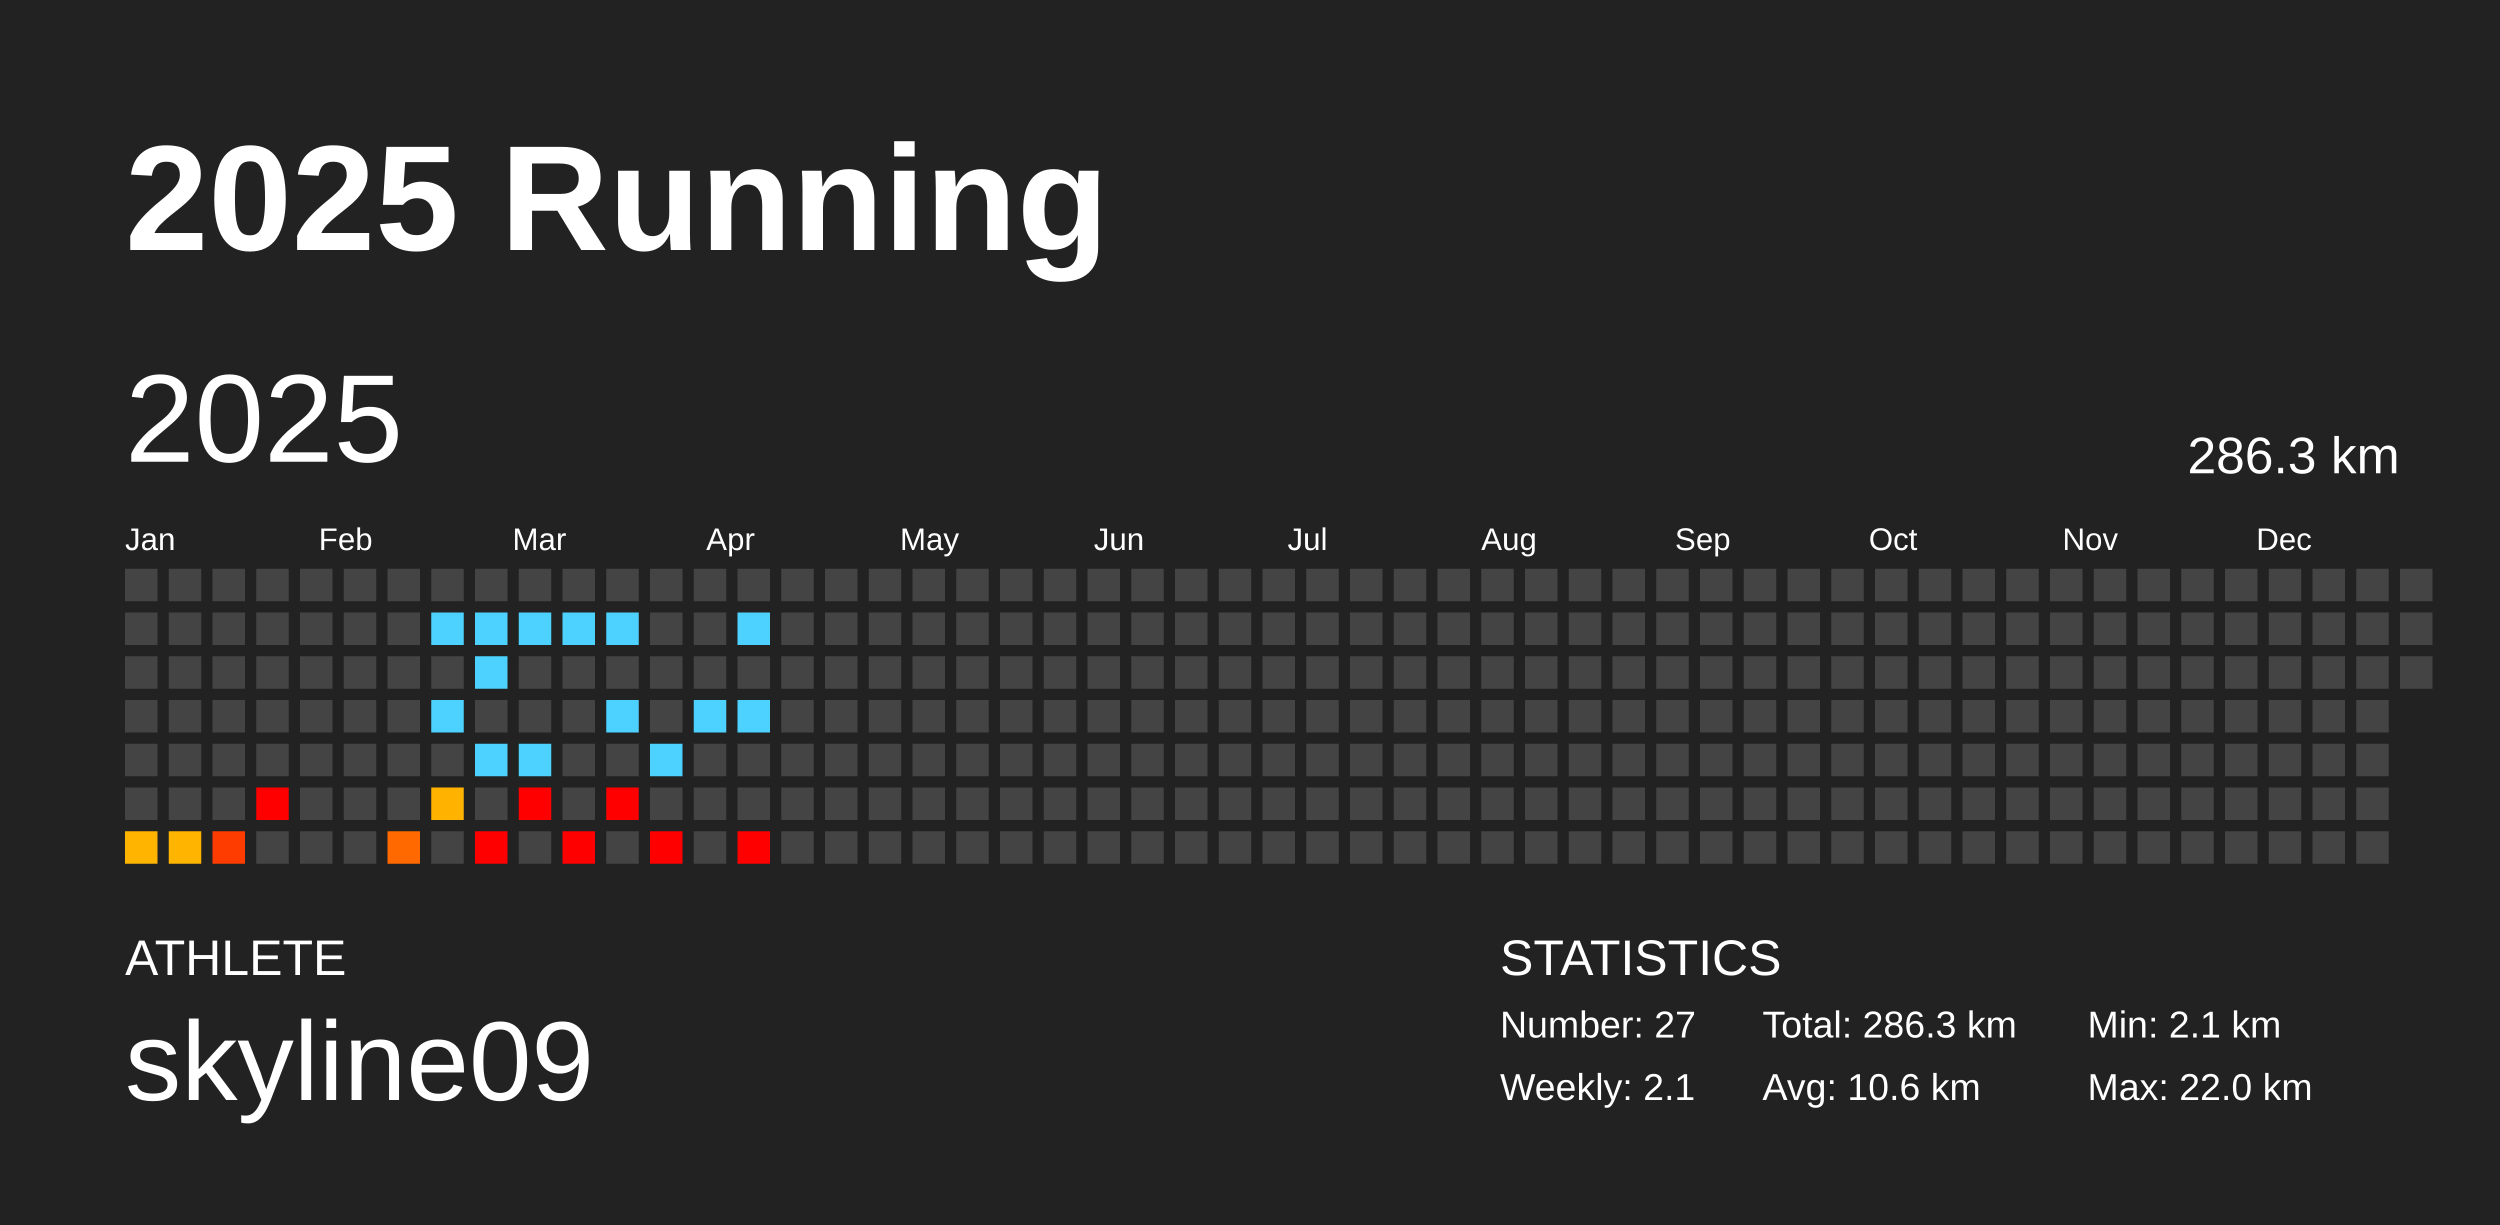
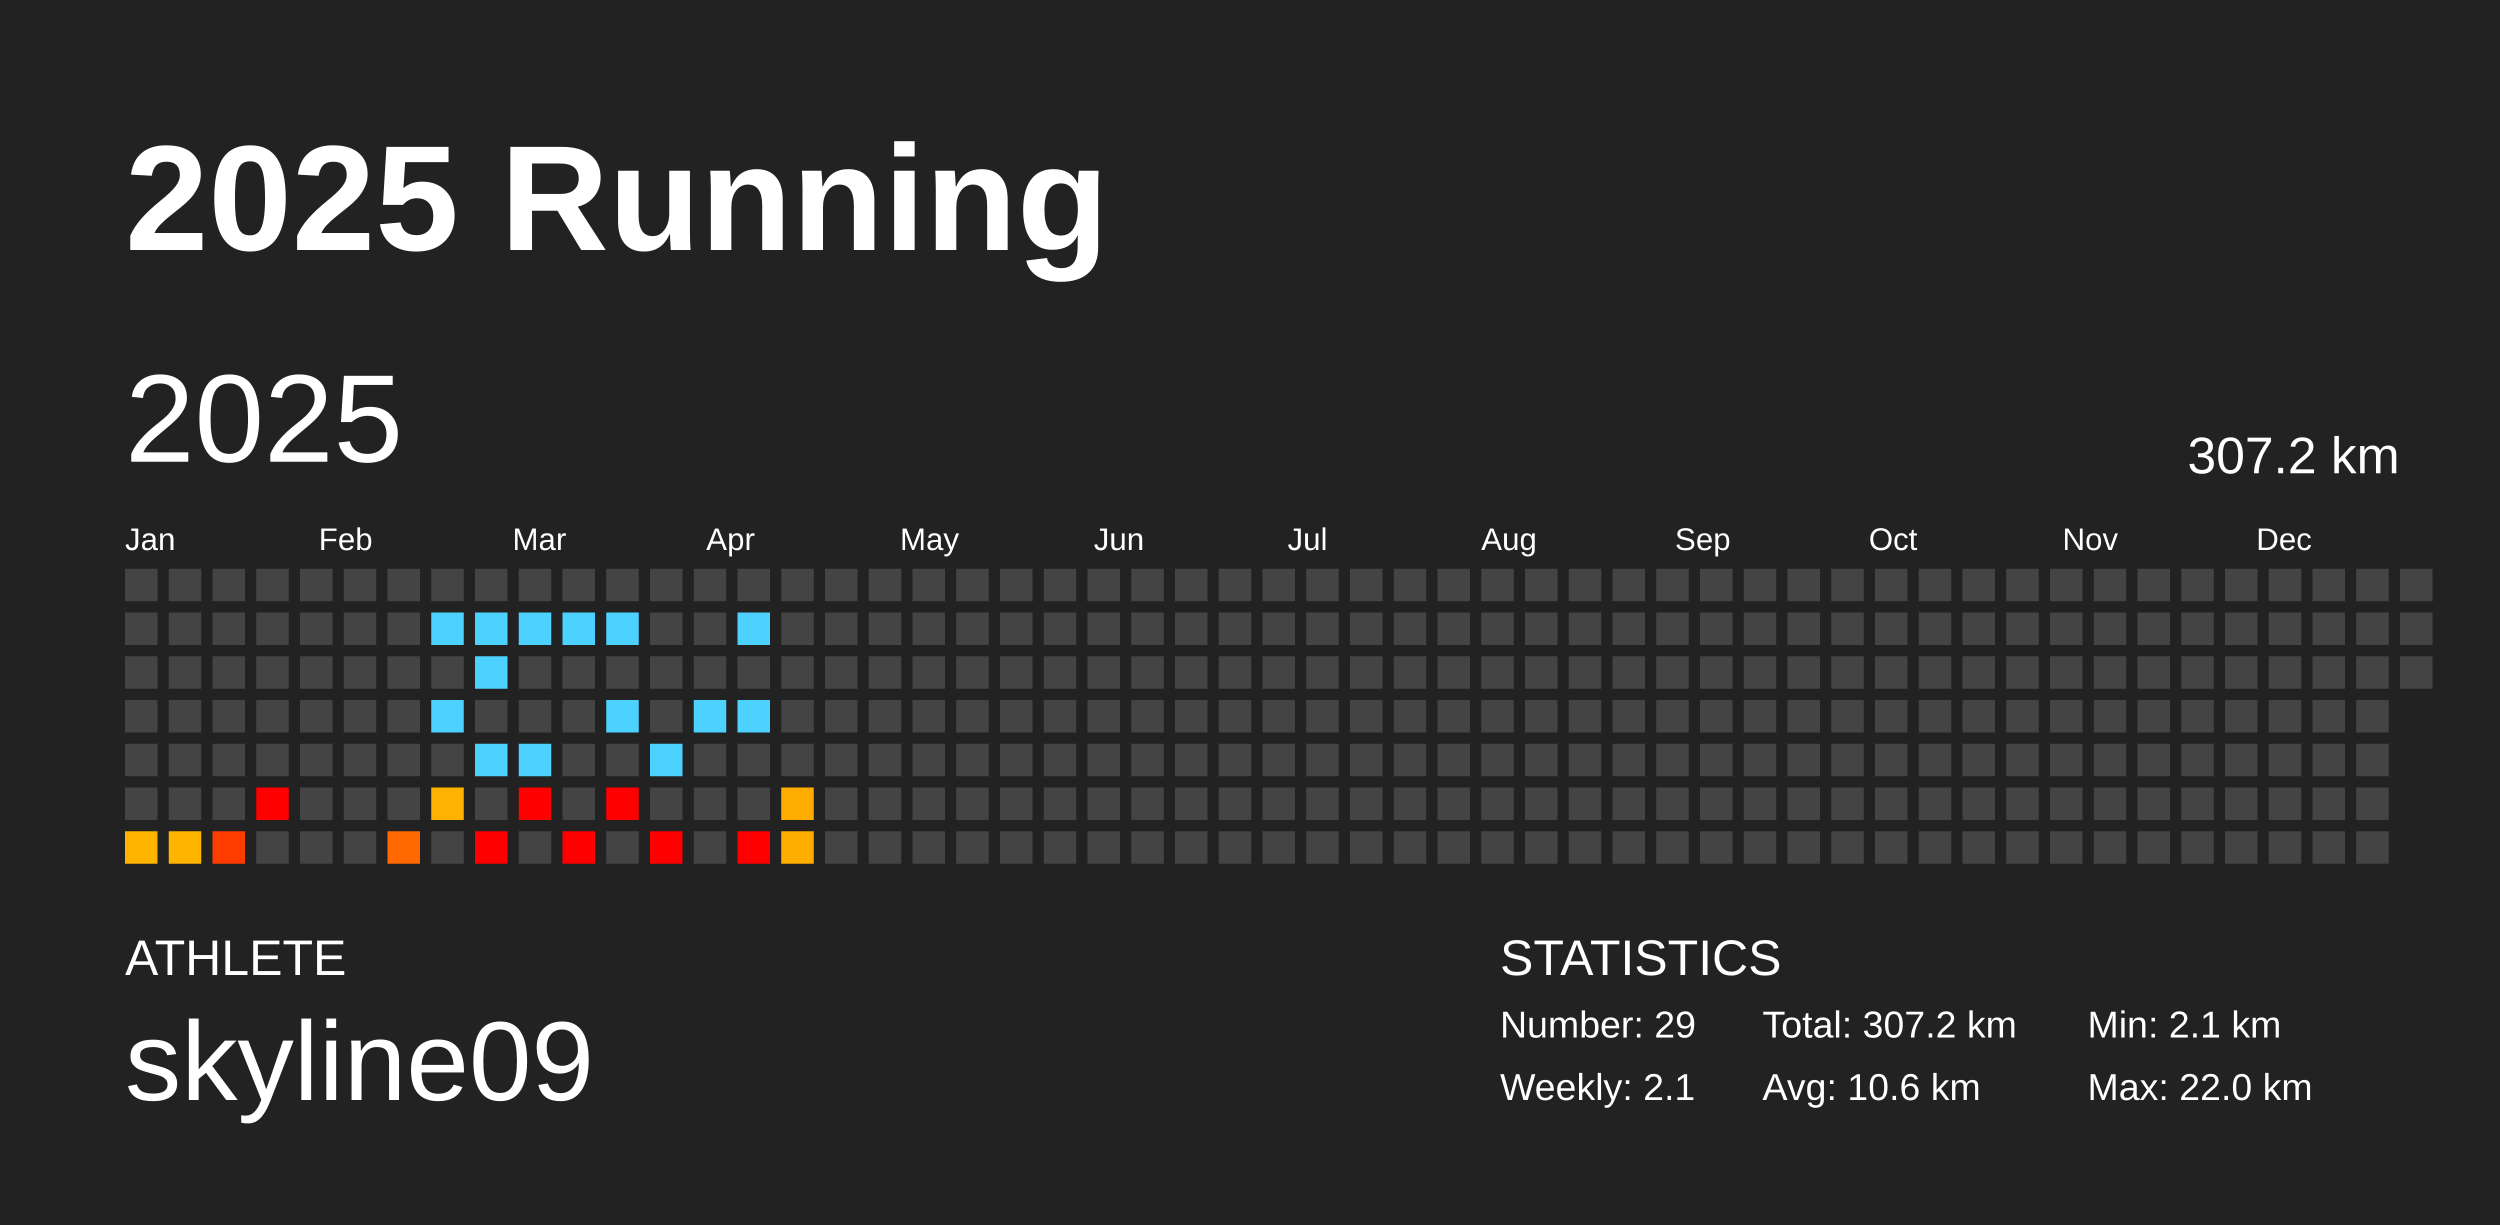
<svg xmlns="http://www.w3.org/2000/svg" baseProfile="full" height="98mm" version="1.1" viewBox="0,0,200,98" width="200mm">
  <defs />
  <rect fill="#222222" height="98" width="200" x="0" y="0" />
  <text fill="#FFFFFF" style="font-size:12px; font-family:Arial; font-weight:bold;" x="10" y="20">2025 Running</text>
  <text fill="#FFFFFF" style="font-size:4px; font-family:Arial" x="10" y="78">ATHLETE</text>
  <text fill="#FFFFFF" style="font-size:9px; font-family:Arial" x="10" y="88">skyline09</text>
  <text fill="#FFFFFF" style="font-size:4px; font-family:Arial" x="120" y="78">STATISTICS</text>
-   <text fill="#FFFFFF" style="font-size:3px; font-family:Arial" x="120" y="83">Number: 27</text>
+   <text fill="#FFFFFF" style="font-size:3px; font-family:Arial" x="120" y="83">Number: 29</text>
  <text fill="#FFFFFF" style="font-size:3px; font-family:Arial" x="120" y="88">Weekly: 2.1</text>
-   <text fill="#FFFFFF" style="font-size:3px; font-family:Arial" x="141" y="83">Total: 286.3 km</text>
+   <text fill="#FFFFFF" style="font-size:3px; font-family:Arial" x="141" y="83">Total: 307.2 km</text>
  <text fill="#FFFFFF" style="font-size:3px; font-family:Arial" x="141" y="88">Avg: 10.6 km</text>
  <text fill="#FFFFFF" style="font-size:3px; font-family:Arial" x="167" y="83">Min: 2.1 km</text>
  <text fill="#FFFFFF" style="font-size:3px; font-family:Arial" x="167" y="88">Max: 22.0 km</text>
  <text dominant-baseline="hanging" fill="#FFFFFF" style="font-size:10.0px; font-family:Arial;" x="10" y="30">2025</text>
-   <text dominant-baseline="hanging" fill="#FFFFFF" style="font-size:4.125px; font-family:Arial;" x="175" y="35">286.3 km</text>
+   <text dominant-baseline="hanging" fill="#FFFFFF" style="font-size:4.125px; font-family:Arial;" x="175" y="35">307.2 km</text>
  <text fill="#FFFFFF" style="font-size:2.5px; font-family:Arial" x="10.0" y="44">Jan</text>
  <text fill="#FFFFFF" style="font-size:2.5px; font-family:Arial" x="25.5" y="44">Feb</text>
  <text fill="#FFFFFF" style="font-size:2.5px; font-family:Arial" x="41.0" y="44">Mar</text>
  <text fill="#FFFFFF" style="font-size:2.5px; font-family:Arial" x="56.5" y="44">Apr</text>
  <text fill="#FFFFFF" style="font-size:2.5px; font-family:Arial" x="72.0" y="44">May</text>
  <text fill="#FFFFFF" style="font-size:2.5px; font-family:Arial" x="87.5" y="44">Jun</text>
  <text fill="#FFFFFF" style="font-size:2.5px; font-family:Arial" x="103.0" y="44">Jul</text>
  <text fill="#FFFFFF" style="font-size:2.5px; font-family:Arial" x="118.5" y="44">Aug</text>
  <text fill="#FFFFFF" style="font-size:2.5px; font-family:Arial" x="134.0" y="44">Sep</text>
  <text fill="#FFFFFF" style="font-size:2.5px; font-family:Arial" x="149.5" y="44">Oct</text>
  <text fill="#FFFFFF" style="font-size:2.5px; font-family:Arial" x="165.0" y="44">Nov</text>
  <text fill="#FFFFFF" style="font-size:2.5px; font-family:Arial" x="180.5" y="44">Dec</text>
  <rect fill="#444444" height="2.6" width="2.6" x="10.0" y="45.5" />
  <rect fill="#444444" height="2.6" width="2.6" x="10.0" y="49.0" />
  <rect fill="#444444" height="2.6" width="2.6" x="10.0" y="52.5" />
  <rect fill="#444444" height="2.6" width="2.6" x="10.0" y="56.0" />
  <rect fill="#444444" height="2.6" width="2.6" x="10.0" y="59.5" />
  <rect fill="#444444" height="2.6" width="2.6" x="10.0" y="63.0" />
  <rect fill="#ffb400" height="2.6" width="2.6" x="10.0" y="66.5" />
  <rect fill="#444444" height="2.6" width="2.6" x="13.5" y="45.5" />
  <rect fill="#444444" height="2.6" width="2.6" x="13.5" y="49.0" />
  <rect fill="#444444" height="2.6" width="2.6" x="13.5" y="52.5" />
  <rect fill="#444444" height="2.6" width="2.6" x="13.5" y="56.0" />
  <rect fill="#444444" height="2.6" width="2.6" x="13.5" y="59.5" />
  <rect fill="#444444" height="2.6" width="2.6" x="13.5" y="63.0" />
  <rect fill="#ffb400" height="2.6" width="2.6" x="13.5" y="66.5" />
  <rect fill="#444444" height="2.6" width="2.6" x="17.0" y="45.5" />
  <rect fill="#444444" height="2.6" width="2.6" x="17.0" y="49.0" />
  <rect fill="#444444" height="2.6" width="2.6" x="17.0" y="52.5" />
  <rect fill="#444444" height="2.6" width="2.6" x="17.0" y="56.0" />
  <rect fill="#444444" height="2.6" width="2.6" x="17.0" y="59.5" />
  <rect fill="#444444" height="2.6" width="2.6" x="17.0" y="63.0" />
  <rect fill="#ff3c00" height="2.6" width="2.6" x="17.0" y="66.5" />
  <rect fill="#444444" height="2.6" width="2.6" x="20.5" y="45.5" />
  <rect fill="#444444" height="2.6" width="2.6" x="20.5" y="49.0" />
  <rect fill="#444444" height="2.6" width="2.6" x="20.5" y="52.5" />
  <rect fill="#444444" height="2.6" width="2.6" x="20.5" y="56.0" />
  <rect fill="#444444" height="2.6" width="2.6" x="20.5" y="59.5" />
  <rect fill="red" height="2.6" width="2.6" x="20.5" y="63.0" />
  <rect fill="#444444" height="2.6" width="2.6" x="20.5" y="66.5" />
  <rect fill="#444444" height="2.6" width="2.6" x="24.0" y="45.5" />
  <rect fill="#444444" height="2.6" width="2.6" x="24.0" y="49.0" />
  <rect fill="#444444" height="2.6" width="2.6" x="24.0" y="52.5" />
  <rect fill="#444444" height="2.6" width="2.6" x="24.0" y="56.0" />
  <rect fill="#444444" height="2.6" width="2.6" x="24.0" y="59.5" />
  <rect fill="#444444" height="2.6" width="2.6" x="24.0" y="63.0" />
  <rect fill="#444444" height="2.6" width="2.6" x="24.0" y="66.5" />
  <rect fill="#444444" height="2.6" width="2.6" x="27.5" y="45.5" />
  <rect fill="#444444" height="2.6" width="2.6" x="27.5" y="49.0" />
  <rect fill="#444444" height="2.6" width="2.6" x="27.5" y="52.5" />
  <rect fill="#444444" height="2.6" width="2.6" x="27.5" y="56.0" />
  <rect fill="#444444" height="2.6" width="2.6" x="27.5" y="59.5" />
  <rect fill="#444444" height="2.6" width="2.6" x="27.5" y="63.0" />
  <rect fill="#444444" height="2.6" width="2.6" x="27.5" y="66.5" />
  <rect fill="#444444" height="2.6" width="2.6" x="31.0" y="45.5" />
  <rect fill="#444444" height="2.6" width="2.6" x="31.0" y="49.0" />
  <rect fill="#444444" height="2.6" width="2.6" x="31.0" y="52.5" />
  <rect fill="#444444" height="2.6" width="2.6" x="31.0" y="56.0" />
  <rect fill="#444444" height="2.6" width="2.6" x="31.0" y="59.5" />
  <rect fill="#444444" height="2.6" width="2.6" x="31.0" y="63.0" />
  <rect fill="#ff6900" height="2.6" width="2.6" x="31.0" y="66.5" />
  <rect fill="#444444" height="2.6" width="2.6" x="34.5" y="45.5" />
  <rect fill="#4dd2ff" height="2.6" width="2.6" x="34.5" y="49.0" />
  <rect fill="#444444" height="2.6" width="2.6" x="34.5" y="52.5" />
  <rect fill="#4dd2ff" height="2.6" width="2.6" x="34.5" y="56.0" />
  <rect fill="#444444" height="2.6" width="2.6" x="34.5" y="59.5" />
  <rect fill="#ffb300" height="2.6" width="2.6" x="34.5" y="63.0" />
  <rect fill="#444444" height="2.6" width="2.6" x="34.5" y="66.5" />
  <rect fill="#444444" height="2.6" width="2.6" x="38.0" y="45.5" />
  <rect fill="#4dd2ff" height="2.6" width="2.6" x="38.0" y="49.0" />
  <rect fill="#4dd2ff" height="2.6" width="2.6" x="38.0" y="52.5" />
  <rect fill="#444444" height="2.6" width="2.6" x="38.0" y="56.0" />
  <rect fill="#4dd2ff" height="2.6" width="2.6" x="38.0" y="59.5" />
  <rect fill="#444444" height="2.6" width="2.6" x="38.0" y="63.0" />
  <rect fill="red" height="2.6" width="2.6" x="38.0" y="66.5" />
  <rect fill="#444444" height="2.6" width="2.6" x="41.5" y="45.5" />
  <rect fill="#4dd2ff" height="2.6" width="2.6" x="41.5" y="49.0" />
  <rect fill="#444444" height="2.6" width="2.6" x="41.5" y="52.5" />
  <rect fill="#444444" height="2.6" width="2.6" x="41.5" y="56.0" />
  <rect fill="#4dd2ff" height="2.6" width="2.6" x="41.5" y="59.5" />
  <rect fill="red" height="2.6" width="2.6" x="41.5" y="63.0" />
  <rect fill="#444444" height="2.6" width="2.6" x="41.5" y="66.5" />
  <rect fill="#444444" height="2.6" width="2.6" x="45.0" y="45.5" />
  <rect fill="#4dd2ff" height="2.6" width="2.6" x="45.0" y="49.0" />
  <rect fill="#444444" height="2.6" width="2.6" x="45.0" y="52.5" />
  <rect fill="#444444" height="2.6" width="2.6" x="45.0" y="56.0" />
  <rect fill="#444444" height="2.6" width="2.6" x="45.0" y="59.5" />
  <rect fill="#444444" height="2.6" width="2.6" x="45.0" y="63.0" />
  <rect fill="red" height="2.6" width="2.6" x="45.0" y="66.5" />
  <rect fill="#444444" height="2.6" width="2.6" x="48.5" y="45.5" />
  <rect fill="#4dd2ff" height="2.6" width="2.6" x="48.5" y="49.0" />
  <rect fill="#444444" height="2.6" width="2.6" x="48.5" y="52.5" />
  <rect fill="#4dd2ff" height="2.6" width="2.6" x="48.5" y="56.0" />
  <rect fill="#444444" height="2.6" width="2.6" x="48.5" y="59.5" />
  <rect fill="red" height="2.6" width="2.6" x="48.5" y="63.0" />
  <rect fill="#444444" height="2.6" width="2.6" x="48.5" y="66.5" />
  <rect fill="#444444" height="2.6" width="2.6" x="52.0" y="45.5" />
  <rect fill="#444444" height="2.6" width="2.6" x="52.0" y="49.0" />
  <rect fill="#444444" height="2.6" width="2.6" x="52.0" y="52.5" />
  <rect fill="#444444" height="2.6" width="2.6" x="52.0" y="56.0" />
  <rect fill="#4dd2ff" height="2.6" width="2.6" x="52.0" y="59.5" />
  <rect fill="#444444" height="2.6" width="2.6" x="52.0" y="63.0" />
  <rect fill="red" height="2.6" width="2.6" x="52.0" y="66.5" />
  <rect fill="#444444" height="2.6" width="2.6" x="55.5" y="45.5" />
  <rect fill="#444444" height="2.6" width="2.6" x="55.5" y="49.0" />
  <rect fill="#444444" height="2.6" width="2.6" x="55.5" y="52.5" />
  <rect fill="#4dd2ff" height="2.6" width="2.6" x="55.5" y="56.0" />
  <rect fill="#444444" height="2.6" width="2.6" x="55.5" y="59.5" />
  <rect fill="#444444" height="2.6" width="2.6" x="55.5" y="63.0" />
  <rect fill="#444444" height="2.6" width="2.6" x="55.5" y="66.5" />
  <rect fill="#444444" height="2.6" width="2.6" x="59.0" y="45.5" />
  <rect fill="#4dd2ff" height="2.6" width="2.6" x="59.0" y="49.0" />
  <rect fill="#444444" height="2.6" width="2.6" x="59.0" y="52.5" />
  <rect fill="#4dd2ff" height="2.6" width="2.6" x="59.0" y="56.0" />
  <rect fill="#444444" height="2.6" width="2.6" x="59.0" y="59.5" />
  <rect fill="#444444" height="2.6" width="2.6" x="59.0" y="63.0" />
  <rect fill="red" height="2.6" width="2.6" x="59.0" y="66.5" />
  <rect fill="#444444" height="2.6" width="2.6" x="62.5" y="45.5" />
  <rect fill="#444444" height="2.6" width="2.6" x="62.5" y="49.0" />
  <rect fill="#444444" height="2.6" width="2.6" x="62.5" y="52.5" />
  <rect fill="#444444" height="2.6" width="2.6" x="62.5" y="56.0" />
  <rect fill="#444444" height="2.6" width="2.6" x="62.5" y="59.5" />
-   <rect fill="#444444" height="2.6" width="2.6" x="62.5" y="63.0" />
-   <rect fill="#444444" height="2.6" width="2.6" x="62.5" y="66.5" />
+   <rect fill="#ffad00" height="2.6" width="2.6" x="62.5" y="63.0" />
+   <rect fill="#ffae00" height="2.6" width="2.6" x="62.5" y="66.5" />
  <rect fill="#444444" height="2.6" width="2.6" x="66.0" y="45.5" />
  <rect fill="#444444" height="2.6" width="2.6" x="66.0" y="49.0" />
  <rect fill="#444444" height="2.6" width="2.6" x="66.0" y="52.5" />
  <rect fill="#444444" height="2.6" width="2.6" x="66.0" y="56.0" />
  <rect fill="#444444" height="2.6" width="2.6" x="66.0" y="59.5" />
  <rect fill="#444444" height="2.6" width="2.6" x="66.0" y="63.0" />
  <rect fill="#444444" height="2.6" width="2.6" x="66.0" y="66.5" />
  <rect fill="#444444" height="2.6" width="2.6" x="69.5" y="45.5" />
  <rect fill="#444444" height="2.6" width="2.6" x="69.5" y="49.0" />
  <rect fill="#444444" height="2.6" width="2.6" x="69.5" y="52.5" />
  <rect fill="#444444" height="2.6" width="2.6" x="69.5" y="56.0" />
  <rect fill="#444444" height="2.6" width="2.6" x="69.5" y="59.5" />
  <rect fill="#444444" height="2.6" width="2.6" x="69.5" y="63.0" />
  <rect fill="#444444" height="2.6" width="2.6" x="69.5" y="66.5" />
  <rect fill="#444444" height="2.6" width="2.6" x="73.0" y="45.5" />
  <rect fill="#444444" height="2.6" width="2.6" x="73.0" y="49.0" />
  <rect fill="#444444" height="2.6" width="2.6" x="73.0" y="52.5" />
  <rect fill="#444444" height="2.6" width="2.6" x="73.0" y="56.0" />
  <rect fill="#444444" height="2.6" width="2.6" x="73.0" y="59.5" />
  <rect fill="#444444" height="2.6" width="2.6" x="73.0" y="63.0" />
  <rect fill="#444444" height="2.6" width="2.6" x="73.0" y="66.5" />
  <rect fill="#444444" height="2.6" width="2.6" x="76.5" y="45.5" />
  <rect fill="#444444" height="2.6" width="2.6" x="76.5" y="49.0" />
  <rect fill="#444444" height="2.6" width="2.6" x="76.5" y="52.5" />
  <rect fill="#444444" height="2.6" width="2.6" x="76.5" y="56.0" />
  <rect fill="#444444" height="2.6" width="2.6" x="76.5" y="59.5" />
  <rect fill="#444444" height="2.6" width="2.6" x="76.5" y="63.0" />
  <rect fill="#444444" height="2.6" width="2.6" x="76.5" y="66.5" />
  <rect fill="#444444" height="2.6" width="2.6" x="80.0" y="45.5" />
  <rect fill="#444444" height="2.6" width="2.6" x="80.0" y="49.0" />
  <rect fill="#444444" height="2.6" width="2.6" x="80.0" y="52.5" />
  <rect fill="#444444" height="2.6" width="2.6" x="80.0" y="56.0" />
  <rect fill="#444444" height="2.6" width="2.6" x="80.0" y="59.5" />
  <rect fill="#444444" height="2.6" width="2.6" x="80.0" y="63.0" />
  <rect fill="#444444" height="2.6" width="2.6" x="80.0" y="66.5" />
  <rect fill="#444444" height="2.6" width="2.6" x="83.5" y="45.5" />
  <rect fill="#444444" height="2.6" width="2.6" x="83.5" y="49.0" />
  <rect fill="#444444" height="2.6" width="2.6" x="83.5" y="52.5" />
  <rect fill="#444444" height="2.6" width="2.6" x="83.5" y="56.0" />
  <rect fill="#444444" height="2.6" width="2.6" x="83.5" y="59.5" />
  <rect fill="#444444" height="2.6" width="2.6" x="83.5" y="63.0" />
  <rect fill="#444444" height="2.6" width="2.6" x="83.5" y="66.5" />
  <rect fill="#444444" height="2.6" width="2.6" x="87.0" y="45.5" />
  <rect fill="#444444" height="2.6" width="2.6" x="87.0" y="49.0" />
  <rect fill="#444444" height="2.6" width="2.6" x="87.0" y="52.5" />
  <rect fill="#444444" height="2.6" width="2.6" x="87.0" y="56.0" />
  <rect fill="#444444" height="2.6" width="2.6" x="87.0" y="59.5" />
  <rect fill="#444444" height="2.6" width="2.6" x="87.0" y="63.0" />
  <rect fill="#444444" height="2.6" width="2.6" x="87.0" y="66.5" />
  <rect fill="#444444" height="2.6" width="2.6" x="90.5" y="45.5" />
  <rect fill="#444444" height="2.6" width="2.6" x="90.5" y="49.0" />
  <rect fill="#444444" height="2.6" width="2.6" x="90.5" y="52.5" />
  <rect fill="#444444" height="2.6" width="2.6" x="90.5" y="56.0" />
  <rect fill="#444444" height="2.6" width="2.6" x="90.5" y="59.5" />
  <rect fill="#444444" height="2.6" width="2.6" x="90.5" y="63.0" />
  <rect fill="#444444" height="2.6" width="2.6" x="90.5" y="66.5" />
  <rect fill="#444444" height="2.6" width="2.6" x="94.0" y="45.5" />
  <rect fill="#444444" height="2.6" width="2.6" x="94.0" y="49.0" />
  <rect fill="#444444" height="2.6" width="2.6" x="94.0" y="52.5" />
  <rect fill="#444444" height="2.6" width="2.6" x="94.0" y="56.0" />
  <rect fill="#444444" height="2.6" width="2.6" x="94.0" y="59.5" />
  <rect fill="#444444" height="2.6" width="2.6" x="94.0" y="63.0" />
  <rect fill="#444444" height="2.6" width="2.6" x="94.0" y="66.5" />
  <rect fill="#444444" height="2.6" width="2.6" x="97.5" y="45.5" />
  <rect fill="#444444" height="2.6" width="2.6" x="97.5" y="49.0" />
  <rect fill="#444444" height="2.6" width="2.6" x="97.5" y="52.5" />
  <rect fill="#444444" height="2.6" width="2.6" x="97.5" y="56.0" />
  <rect fill="#444444" height="2.6" width="2.6" x="97.5" y="59.5" />
  <rect fill="#444444" height="2.6" width="2.6" x="97.5" y="63.0" />
  <rect fill="#444444" height="2.6" width="2.6" x="97.5" y="66.5" />
  <rect fill="#444444" height="2.6" width="2.6" x="101.0" y="45.5" />
  <rect fill="#444444" height="2.6" width="2.6" x="101.0" y="49.0" />
  <rect fill="#444444" height="2.6" width="2.6" x="101.0" y="52.5" />
  <rect fill="#444444" height="2.6" width="2.6" x="101.0" y="56.0" />
  <rect fill="#444444" height="2.6" width="2.6" x="101.0" y="59.5" />
  <rect fill="#444444" height="2.6" width="2.6" x="101.0" y="63.0" />
  <rect fill="#444444" height="2.6" width="2.6" x="101.0" y="66.5" />
  <rect fill="#444444" height="2.6" width="2.6" x="104.5" y="45.5" />
  <rect fill="#444444" height="2.6" width="2.6" x="104.5" y="49.0" />
  <rect fill="#444444" height="2.6" width="2.6" x="104.5" y="52.5" />
  <rect fill="#444444" height="2.6" width="2.6" x="104.5" y="56.0" />
  <rect fill="#444444" height="2.6" width="2.6" x="104.5" y="59.5" />
  <rect fill="#444444" height="2.6" width="2.6" x="104.5" y="63.0" />
  <rect fill="#444444" height="2.6" width="2.6" x="104.5" y="66.5" />
  <rect fill="#444444" height="2.6" width="2.6" x="108.0" y="45.5" />
  <rect fill="#444444" height="2.6" width="2.6" x="108.0" y="49.0" />
  <rect fill="#444444" height="2.6" width="2.6" x="108.0" y="52.5" />
  <rect fill="#444444" height="2.6" width="2.6" x="108.0" y="56.0" />
  <rect fill="#444444" height="2.6" width="2.6" x="108.0" y="59.5" />
  <rect fill="#444444" height="2.6" width="2.6" x="108.0" y="63.0" />
  <rect fill="#444444" height="2.6" width="2.6" x="108.0" y="66.5" />
  <rect fill="#444444" height="2.6" width="2.6" x="111.5" y="45.5" />
  <rect fill="#444444" height="2.6" width="2.6" x="111.5" y="49.0" />
  <rect fill="#444444" height="2.6" width="2.6" x="111.5" y="52.5" />
  <rect fill="#444444" height="2.6" width="2.6" x="111.5" y="56.0" />
  <rect fill="#444444" height="2.6" width="2.6" x="111.5" y="59.5" />
  <rect fill="#444444" height="2.6" width="2.6" x="111.5" y="63.0" />
  <rect fill="#444444" height="2.6" width="2.6" x="111.5" y="66.5" />
  <rect fill="#444444" height="2.6" width="2.6" x="115.0" y="45.5" />
  <rect fill="#444444" height="2.6" width="2.6" x="115.0" y="49.0" />
  <rect fill="#444444" height="2.6" width="2.6" x="115.0" y="52.5" />
  <rect fill="#444444" height="2.6" width="2.6" x="115.0" y="56.0" />
  <rect fill="#444444" height="2.6" width="2.6" x="115.0" y="59.5" />
  <rect fill="#444444" height="2.6" width="2.6" x="115.0" y="63.0" />
  <rect fill="#444444" height="2.6" width="2.6" x="115.0" y="66.5" />
  <rect fill="#444444" height="2.6" width="2.6" x="118.5" y="45.5" />
  <rect fill="#444444" height="2.6" width="2.6" x="118.5" y="49.0" />
  <rect fill="#444444" height="2.6" width="2.6" x="118.5" y="52.5" />
  <rect fill="#444444" height="2.6" width="2.6" x="118.5" y="56.0" />
  <rect fill="#444444" height="2.6" width="2.6" x="118.5" y="59.5" />
  <rect fill="#444444" height="2.6" width="2.6" x="118.5" y="63.0" />
  <rect fill="#444444" height="2.6" width="2.6" x="118.5" y="66.5" />
  <rect fill="#444444" height="2.6" width="2.6" x="122.0" y="45.5" />
  <rect fill="#444444" height="2.6" width="2.6" x="122.0" y="49.0" />
  <rect fill="#444444" height="2.6" width="2.6" x="122.0" y="52.5" />
  <rect fill="#444444" height="2.6" width="2.6" x="122.0" y="56.0" />
  <rect fill="#444444" height="2.6" width="2.6" x="122.0" y="59.5" />
  <rect fill="#444444" height="2.6" width="2.6" x="122.0" y="63.0" />
  <rect fill="#444444" height="2.6" width="2.6" x="122.0" y="66.5" />
  <rect fill="#444444" height="2.6" width="2.6" x="125.5" y="45.5" />
  <rect fill="#444444" height="2.6" width="2.6" x="125.5" y="49.0" />
  <rect fill="#444444" height="2.6" width="2.6" x="125.5" y="52.5" />
  <rect fill="#444444" height="2.6" width="2.6" x="125.5" y="56.0" />
  <rect fill="#444444" height="2.6" width="2.6" x="125.5" y="59.5" />
  <rect fill="#444444" height="2.6" width="2.6" x="125.5" y="63.0" />
  <rect fill="#444444" height="2.6" width="2.6" x="125.5" y="66.5" />
  <rect fill="#444444" height="2.6" width="2.6" x="129.0" y="45.5" />
  <rect fill="#444444" height="2.6" width="2.6" x="129.0" y="49.0" />
  <rect fill="#444444" height="2.6" width="2.6" x="129.0" y="52.5" />
  <rect fill="#444444" height="2.6" width="2.6" x="129.0" y="56.0" />
  <rect fill="#444444" height="2.6" width="2.6" x="129.0" y="59.5" />
  <rect fill="#444444" height="2.6" width="2.6" x="129.0" y="63.0" />
  <rect fill="#444444" height="2.6" width="2.6" x="129.0" y="66.5" />
  <rect fill="#444444" height="2.6" width="2.6" x="132.5" y="45.5" />
  <rect fill="#444444" height="2.6" width="2.6" x="132.5" y="49.0" />
  <rect fill="#444444" height="2.6" width="2.6" x="132.5" y="52.5" />
  <rect fill="#444444" height="2.6" width="2.6" x="132.5" y="56.0" />
  <rect fill="#444444" height="2.6" width="2.6" x="132.5" y="59.5" />
  <rect fill="#444444" height="2.6" width="2.6" x="132.5" y="63.0" />
  <rect fill="#444444" height="2.6" width="2.6" x="132.5" y="66.5" />
  <rect fill="#444444" height="2.6" width="2.6" x="136.0" y="45.5" />
  <rect fill="#444444" height="2.6" width="2.6" x="136.0" y="49.0" />
  <rect fill="#444444" height="2.6" width="2.6" x="136.0" y="52.5" />
  <rect fill="#444444" height="2.6" width="2.6" x="136.0" y="56.0" />
  <rect fill="#444444" height="2.6" width="2.6" x="136.0" y="59.5" />
  <rect fill="#444444" height="2.6" width="2.6" x="136.0" y="63.0" />
  <rect fill="#444444" height="2.6" width="2.6" x="136.0" y="66.5" />
  <rect fill="#444444" height="2.6" width="2.6" x="139.5" y="45.5" />
  <rect fill="#444444" height="2.6" width="2.6" x="139.5" y="49.0" />
  <rect fill="#444444" height="2.6" width="2.6" x="139.5" y="52.5" />
  <rect fill="#444444" height="2.6" width="2.6" x="139.5" y="56.0" />
  <rect fill="#444444" height="2.6" width="2.6" x="139.5" y="59.5" />
  <rect fill="#444444" height="2.6" width="2.6" x="139.5" y="63.0" />
  <rect fill="#444444" height="2.6" width="2.6" x="139.5" y="66.5" />
  <rect fill="#444444" height="2.6" width="2.6" x="143.0" y="45.5" />
  <rect fill="#444444" height="2.6" width="2.6" x="143.0" y="49.0" />
  <rect fill="#444444" height="2.6" width="2.6" x="143.0" y="52.5" />
  <rect fill="#444444" height="2.6" width="2.6" x="143.0" y="56.0" />
  <rect fill="#444444" height="2.6" width="2.6" x="143.0" y="59.5" />
  <rect fill="#444444" height="2.6" width="2.6" x="143.0" y="63.0" />
  <rect fill="#444444" height="2.6" width="2.6" x="143.0" y="66.5" />
  <rect fill="#444444" height="2.6" width="2.6" x="146.5" y="45.5" />
  <rect fill="#444444" height="2.6" width="2.6" x="146.5" y="49.0" />
  <rect fill="#444444" height="2.6" width="2.6" x="146.5" y="52.5" />
  <rect fill="#444444" height="2.6" width="2.6" x="146.5" y="56.0" />
  <rect fill="#444444" height="2.6" width="2.6" x="146.5" y="59.5" />
  <rect fill="#444444" height="2.6" width="2.6" x="146.5" y="63.0" />
  <rect fill="#444444" height="2.6" width="2.6" x="146.5" y="66.5" />
  <rect fill="#444444" height="2.6" width="2.6" x="150.0" y="45.5" />
  <rect fill="#444444" height="2.6" width="2.6" x="150.0" y="49.0" />
  <rect fill="#444444" height="2.6" width="2.6" x="150.0" y="52.5" />
  <rect fill="#444444" height="2.6" width="2.6" x="150.0" y="56.0" />
  <rect fill="#444444" height="2.6" width="2.6" x="150.0" y="59.5" />
  <rect fill="#444444" height="2.6" width="2.6" x="150.0" y="63.0" />
  <rect fill="#444444" height="2.6" width="2.6" x="150.0" y="66.5" />
  <rect fill="#444444" height="2.6" width="2.6" x="153.5" y="45.5" />
  <rect fill="#444444" height="2.6" width="2.6" x="153.5" y="49.0" />
  <rect fill="#444444" height="2.6" width="2.6" x="153.5" y="52.5" />
  <rect fill="#444444" height="2.6" width="2.6" x="153.5" y="56.0" />
  <rect fill="#444444" height="2.6" width="2.6" x="153.5" y="59.5" />
  <rect fill="#444444" height="2.6" width="2.6" x="153.5" y="63.0" />
  <rect fill="#444444" height="2.6" width="2.6" x="153.5" y="66.5" />
  <rect fill="#444444" height="2.6" width="2.6" x="157.0" y="45.5" />
  <rect fill="#444444" height="2.6" width="2.6" x="157.0" y="49.0" />
  <rect fill="#444444" height="2.6" width="2.6" x="157.0" y="52.5" />
  <rect fill="#444444" height="2.6" width="2.6" x="157.0" y="56.0" />
  <rect fill="#444444" height="2.6" width="2.6" x="157.0" y="59.5" />
  <rect fill="#444444" height="2.6" width="2.6" x="157.0" y="63.0" />
  <rect fill="#444444" height="2.6" width="2.6" x="157.0" y="66.5" />
  <rect fill="#444444" height="2.6" width="2.6" x="160.5" y="45.5" />
  <rect fill="#444444" height="2.6" width="2.6" x="160.5" y="49.0" />
  <rect fill="#444444" height="2.6" width="2.6" x="160.5" y="52.5" />
  <rect fill="#444444" height="2.6" width="2.6" x="160.5" y="56.0" />
  <rect fill="#444444" height="2.6" width="2.6" x="160.5" y="59.5" />
  <rect fill="#444444" height="2.6" width="2.6" x="160.5" y="63.0" />
  <rect fill="#444444" height="2.6" width="2.6" x="160.5" y="66.5" />
  <rect fill="#444444" height="2.6" width="2.6" x="164.0" y="45.5" />
  <rect fill="#444444" height="2.6" width="2.6" x="164.0" y="49.0" />
  <rect fill="#444444" height="2.6" width="2.6" x="164.0" y="52.5" />
  <rect fill="#444444" height="2.6" width="2.6" x="164.0" y="56.0" />
  <rect fill="#444444" height="2.6" width="2.6" x="164.0" y="59.5" />
  <rect fill="#444444" height="2.6" width="2.6" x="164.0" y="63.0" />
  <rect fill="#444444" height="2.6" width="2.6" x="164.0" y="66.5" />
  <rect fill="#444444" height="2.6" width="2.6" x="167.5" y="45.5" />
  <rect fill="#444444" height="2.6" width="2.6" x="167.5" y="49.0" />
  <rect fill="#444444" height="2.6" width="2.6" x="167.5" y="52.5" />
  <rect fill="#444444" height="2.6" width="2.6" x="167.5" y="56.0" />
  <rect fill="#444444" height="2.6" width="2.6" x="167.5" y="59.5" />
  <rect fill="#444444" height="2.6" width="2.6" x="167.5" y="63.0" />
  <rect fill="#444444" height="2.6" width="2.6" x="167.5" y="66.5" />
  <rect fill="#444444" height="2.6" width="2.6" x="171.0" y="45.5" />
  <rect fill="#444444" height="2.6" width="2.6" x="171.0" y="49.0" />
  <rect fill="#444444" height="2.6" width="2.6" x="171.0" y="52.5" />
  <rect fill="#444444" height="2.6" width="2.6" x="171.0" y="56.0" />
  <rect fill="#444444" height="2.6" width="2.6" x="171.0" y="59.5" />
  <rect fill="#444444" height="2.6" width="2.6" x="171.0" y="63.0" />
  <rect fill="#444444" height="2.6" width="2.6" x="171.0" y="66.5" />
  <rect fill="#444444" height="2.6" width="2.6" x="174.5" y="45.5" />
  <rect fill="#444444" height="2.6" width="2.6" x="174.5" y="49.0" />
  <rect fill="#444444" height="2.6" width="2.6" x="174.5" y="52.5" />
  <rect fill="#444444" height="2.6" width="2.6" x="174.5" y="56.0" />
  <rect fill="#444444" height="2.6" width="2.6" x="174.5" y="59.5" />
  <rect fill="#444444" height="2.6" width="2.6" x="174.5" y="63.0" />
  <rect fill="#444444" height="2.6" width="2.6" x="174.5" y="66.5" />
  <rect fill="#444444" height="2.6" width="2.6" x="178.0" y="45.5" />
  <rect fill="#444444" height="2.6" width="2.6" x="178.0" y="49.0" />
  <rect fill="#444444" height="2.6" width="2.6" x="178.0" y="52.5" />
  <rect fill="#444444" height="2.6" width="2.6" x="178.0" y="56.0" />
  <rect fill="#444444" height="2.6" width="2.6" x="178.0" y="59.5" />
  <rect fill="#444444" height="2.6" width="2.6" x="178.0" y="63.0" />
  <rect fill="#444444" height="2.6" width="2.6" x="178.0" y="66.5" />
  <rect fill="#444444" height="2.6" width="2.6" x="181.5" y="45.5" />
  <rect fill="#444444" height="2.6" width="2.6" x="181.5" y="49.0" />
  <rect fill="#444444" height="2.6" width="2.6" x="181.5" y="52.5" />
  <rect fill="#444444" height="2.6" width="2.6" x="181.5" y="56.0" />
  <rect fill="#444444" height="2.6" width="2.6" x="181.5" y="59.5" />
  <rect fill="#444444" height="2.6" width="2.6" x="181.5" y="63.0" />
  <rect fill="#444444" height="2.6" width="2.6" x="181.5" y="66.5" />
  <rect fill="#444444" height="2.6" width="2.6" x="185.0" y="45.5" />
  <rect fill="#444444" height="2.6" width="2.6" x="185.0" y="49.0" />
  <rect fill="#444444" height="2.6" width="2.6" x="185.0" y="52.5" />
  <rect fill="#444444" height="2.6" width="2.6" x="185.0" y="56.0" />
  <rect fill="#444444" height="2.6" width="2.6" x="185.0" y="59.5" />
  <rect fill="#444444" height="2.6" width="2.6" x="185.0" y="63.0" />
  <rect fill="#444444" height="2.6" width="2.6" x="185.0" y="66.5" />
  <rect fill="#444444" height="2.6" width="2.6" x="188.5" y="45.5" />
  <rect fill="#444444" height="2.6" width="2.6" x="188.5" y="49.0" />
  <rect fill="#444444" height="2.6" width="2.6" x="188.5" y="52.5" />
  <rect fill="#444444" height="2.6" width="2.6" x="188.5" y="56.0" />
  <rect fill="#444444" height="2.6" width="2.6" x="188.5" y="59.5" />
  <rect fill="#444444" height="2.6" width="2.6" x="188.5" y="63.0" />
  <rect fill="#444444" height="2.6" width="2.6" x="188.5" y="66.5" />
  <rect fill="#444444" height="2.6" width="2.6" x="192.0" y="45.5" />
  <rect fill="#444444" height="2.6" width="2.6" x="192.0" y="49.0" />
  <rect fill="#444444" height="2.6" width="2.6" x="192.0" y="52.5" />
</svg>
